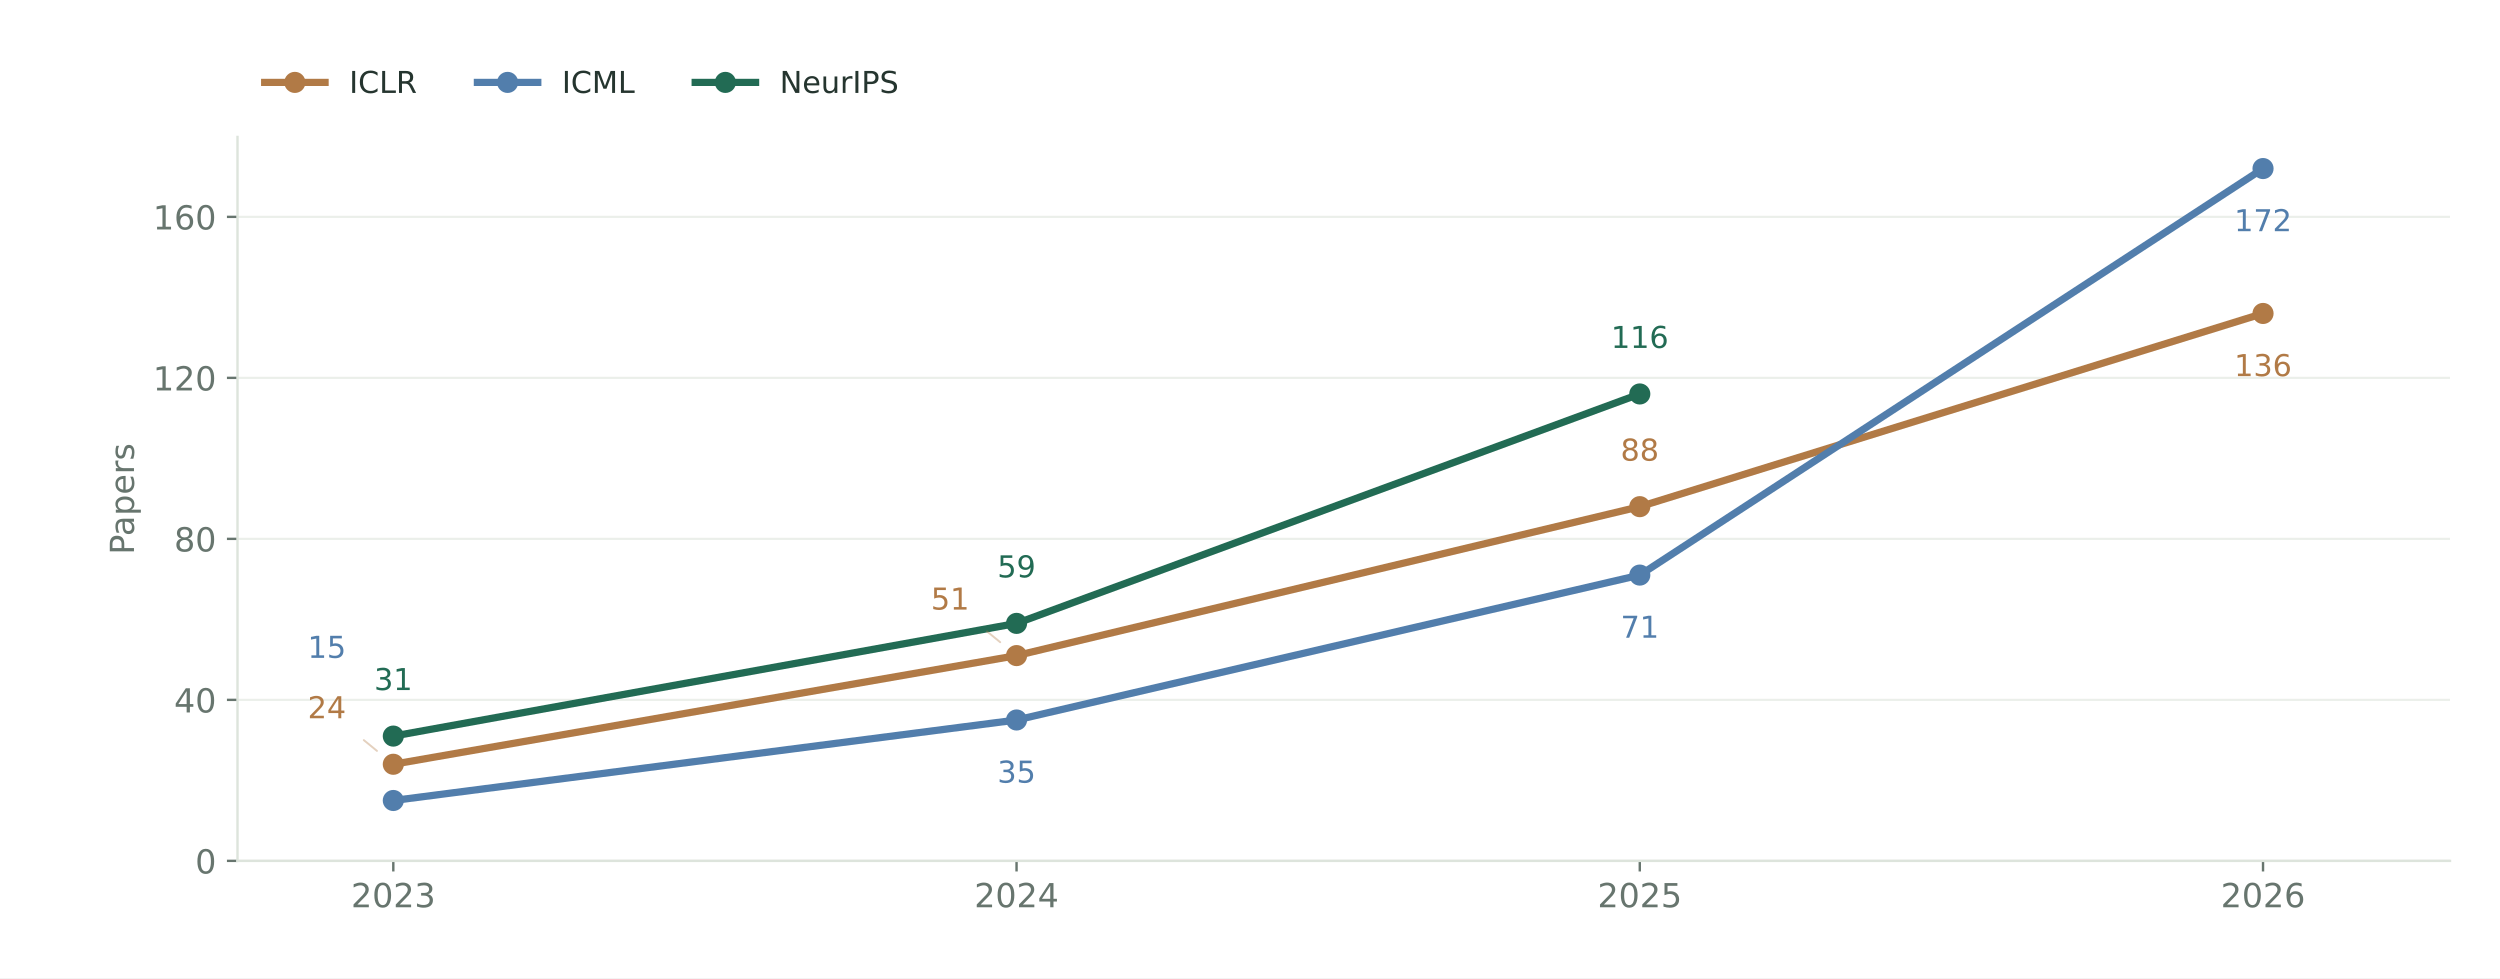
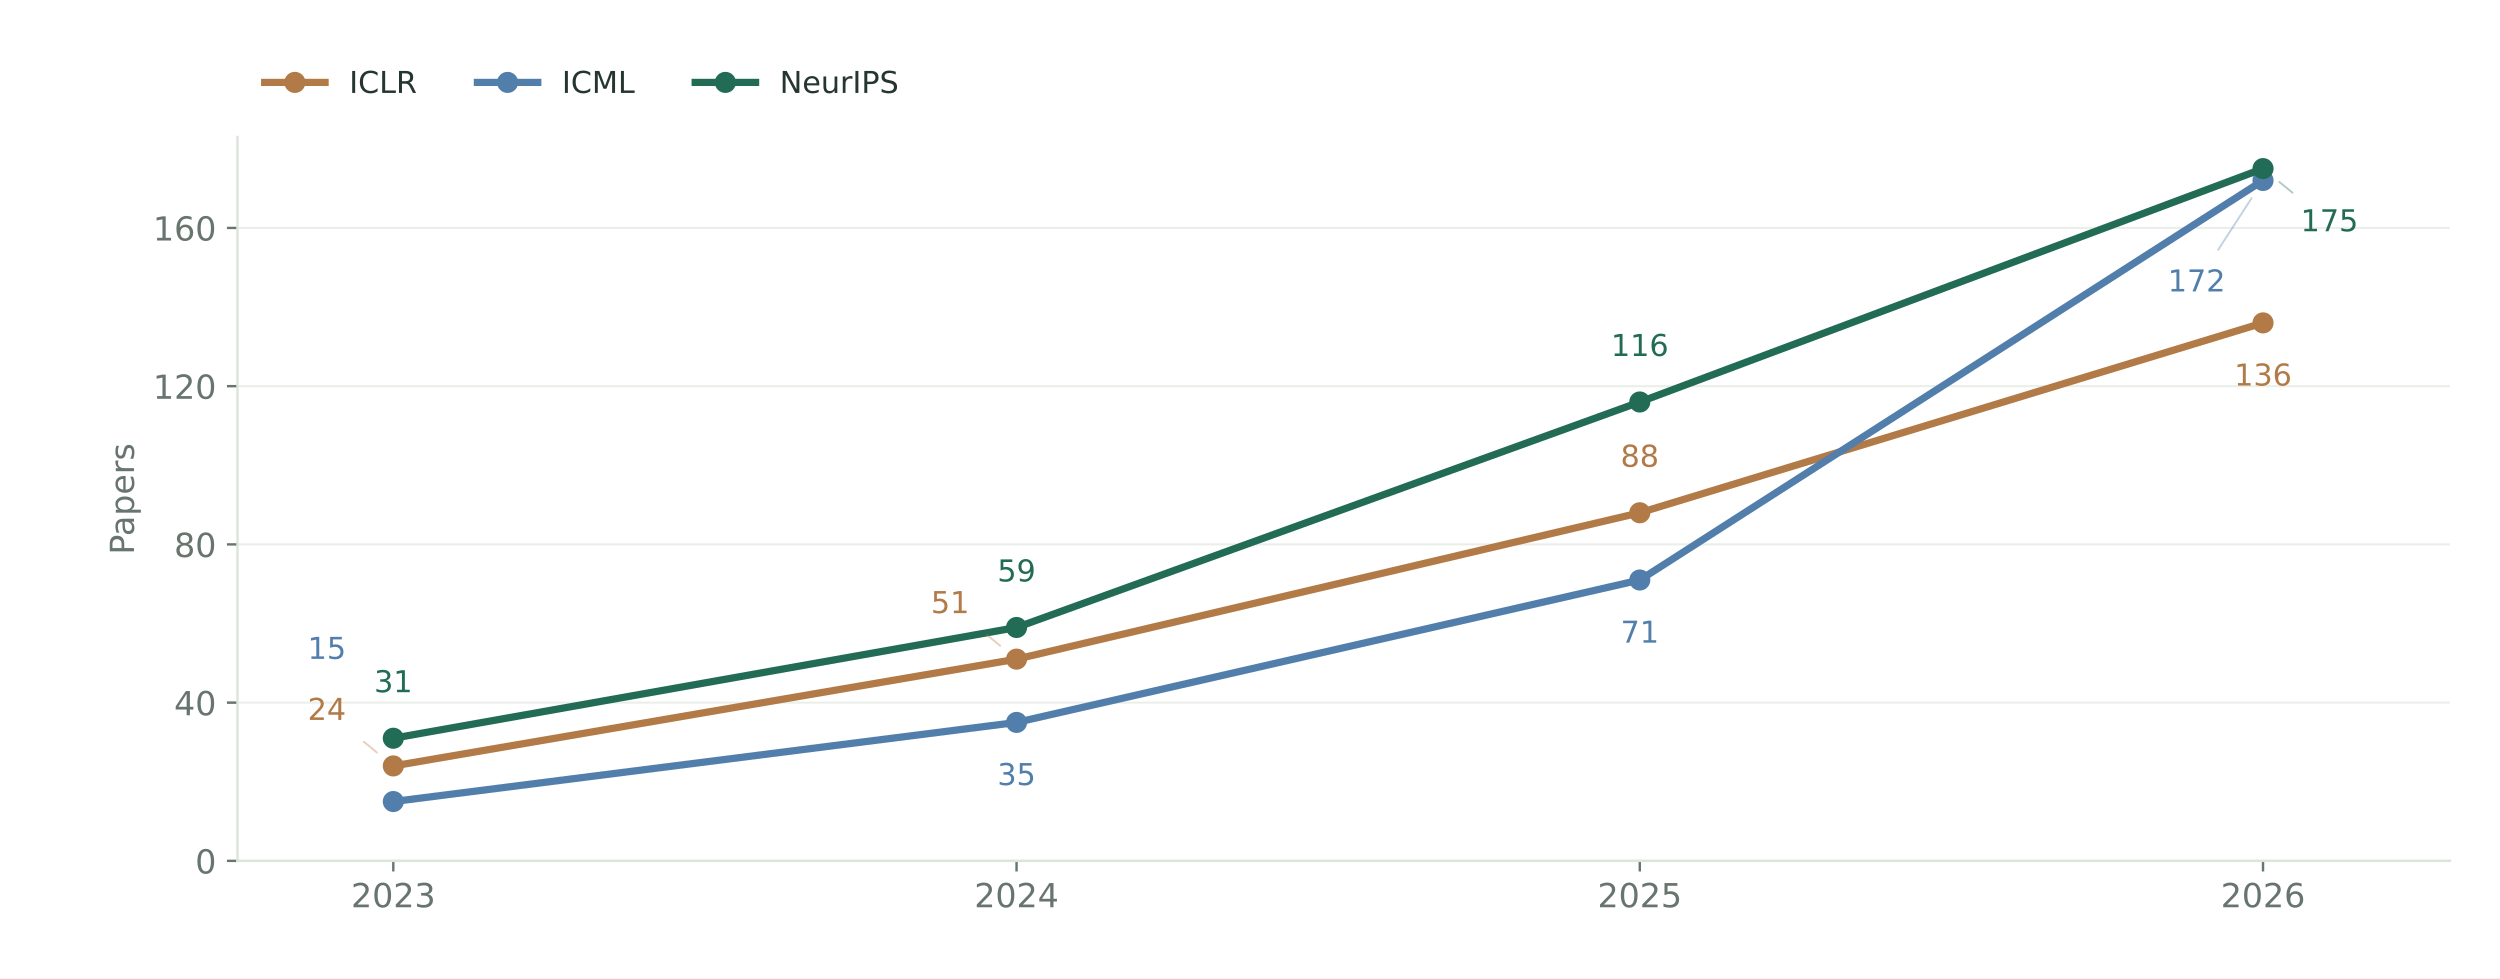
<svg xmlns="http://www.w3.org/2000/svg" xmlns:xlink="http://www.w3.org/1999/xlink" width="828pt" height="324pt" viewBox="0 0 828 324" version="1.1">
  <defs>
    <style type="text/css">*{stroke-linejoin: round; stroke-linecap: butt}</style>
  </defs>
  <g id="figure_1">
    <g id="patch_1">
      <path d="M 0 324  L 828 324  L 828 0  L 0 0  z " style="fill: #ffffff" />
    </g>
    <g id="axes_1">
      <g id="patch_2">
        <path d="M 78.66 285.12  L 811.44 285.12  L 811.44 45.36  L 78.66 45.36  z " style="fill: #ffffff" />
      </g>
      <g id="matplotlib.axis_1">
        <g id="xtick_1">
          <g id="line2d_1">
            <defs>
-               <path id="m73dc991d90" d="M 0 0  L 0 3.5  " style="stroke: #67756e; stroke-width: 0.8" />
+               <path id="m1645f7237a" d="M 0 0  L 0 3.5  " style="stroke: #67756e; stroke-width: 0.8" />
            </defs>
            <g>
-               <use xlink:href="#m73dc991d90" x="130.264" y="285.12" style="fill: #67756e; stroke: #67756e; stroke-width: 0.8" />
+               <use xlink:href="#m1645f7237a" x="130.264" y="285.12" style="fill: #67756e; stroke: #67756e; stroke-width: 0.8" />
            </g>
          </g>
          <g id="text_1">
            <text style="font-size: 11px; font-family: 'DejaVu Sans'; text-anchor: middle; fill: #67756e" x="130.264" y="300.478" transform="rotate(-0 130.2642 300.4783)">2023</text>
          </g>
        </g>
        <g id="xtick_2">
          <g id="line2d_2">
            <g>
-               <use xlink:href="#m73dc991d90" x="336.681" y="285.12" style="fill: #67756e; stroke: #67756e; stroke-width: 0.8" />
+               <use xlink:href="#m1645f7237a" x="336.681" y="285.12" style="fill: #67756e; stroke: #67756e; stroke-width: 0.8" />
            </g>
          </g>
          <g id="text_2">
            <text style="font-size: 11px; font-family: 'DejaVu Sans'; text-anchor: middle; fill: #67756e" x="336.681" y="300.478" transform="rotate(-0 336.6811 300.4783)">2024</text>
          </g>
        </g>
        <g id="xtick_3">
          <g id="line2d_3">
            <g>
-               <use xlink:href="#m73dc991d90" x="543.098" y="285.12" style="fill: #67756e; stroke: #67756e; stroke-width: 0.8" />
+               <use xlink:href="#m1645f7237a" x="543.098" y="285.12" style="fill: #67756e; stroke: #67756e; stroke-width: 0.8" />
            </g>
          </g>
          <g id="text_3">
            <text style="font-size: 11px; font-family: 'DejaVu Sans'; text-anchor: middle; fill: #67756e" x="543.098" y="300.478" transform="rotate(-0 543.098 300.4783)">2025</text>
          </g>
        </g>
        <g id="xtick_4">
          <g id="line2d_4">
            <g>
-               <use xlink:href="#m73dc991d90" x="749.515" y="285.12" style="fill: #67756e; stroke: #67756e; stroke-width: 0.8" />
+               <use xlink:href="#m1645f7237a" x="749.515" y="285.12" style="fill: #67756e; stroke: #67756e; stroke-width: 0.8" />
            </g>
          </g>
          <g id="text_4">
            <text style="font-size: 11px; font-family: 'DejaVu Sans'; text-anchor: middle; fill: #67756e" x="749.515" y="300.478" transform="rotate(-0 749.5149 300.4783)">2026</text>
          </g>
        </g>
      </g>
      <g id="matplotlib.axis_2">
        <g id="ytick_1">
          <g id="line2d_5">
-             <path d="M 78.66 285.12  L 811.44 285.12  " clip-path="url(#pee6edea2b7)" style="fill: none; stroke: #dde4dc; stroke-opacity: 0.6; stroke-width: 0.7; stroke-linecap: square" />
+             <path d="M 78.66 285.12  L 811.44 285.12  " clip-path="url(#p1ae5faea4f)" style="fill: none; stroke: #dde4dc; stroke-opacity: 0.6; stroke-width: 0.7; stroke-linecap: square" />
          </g>
          <g id="line2d_6">
            <defs>
-               <path id="m52084610a7" d="M 0 0  L -3.5 0  " style="stroke: #67756e; stroke-width: 0.8" />
+               <path id="m2bfeeb681c" d="M 0 0  L -3.5 0  " style="stroke: #67756e; stroke-width: 0.8" />
            </defs>
            <g>
-               <use xlink:href="#m52084610a7" x="78.66" y="285.12" style="fill: #67756e; stroke: #67756e; stroke-width: 0.8" />
+               <use xlink:href="#m2bfeeb681c" x="78.66" y="285.12" style="fill: #67756e; stroke: #67756e; stroke-width: 0.8" />
            </g>
          </g>
          <g id="text_5">
            <text style="font-size: 11px; font-family: 'DejaVu Sans'; text-anchor: end; fill: #67756e" x="71.66" y="289.299" transform="rotate(-0 71.66 289.2991)">0</text>
          </g>
        </g>
        <g id="ytick_2">
          <g id="line2d_7">
-             <path d="M 78.66 231.796  L 811.44 231.796  " clip-path="url(#pee6edea2b7)" style="fill: none; stroke: #dde4dc; stroke-opacity: 0.6; stroke-width: 0.7; stroke-linecap: square" />
+             <path d="M 78.66 232.713  L 811.44 232.713  " clip-path="url(#p1ae5faea4f)" style="fill: none; stroke: #dde4dc; stroke-opacity: 0.6; stroke-width: 0.7; stroke-linecap: square" />
          </g>
          <g id="line2d_8">
            <g>
-               <use xlink:href="#m52084610a7" x="78.66" y="231.796" style="fill: #67756e; stroke: #67756e; stroke-width: 0.8" />
+               <use xlink:href="#m2bfeeb681c" x="78.66" y="232.713" style="fill: #67756e; stroke: #67756e; stroke-width: 0.8" />
            </g>
          </g>
          <g id="text_6">
-             <text style="font-size: 11px; font-family: 'DejaVu Sans'; text-anchor: end; fill: #67756e" x="71.66" y="235.975" transform="rotate(-0 71.66 235.9747)">40</text>
+             <text style="font-size: 11px; font-family: 'DejaVu Sans'; text-anchor: end; fill: #67756e" x="71.66" y="236.893" transform="rotate(-0 71.66 236.8926)">40</text>
          </g>
        </g>
        <g id="ytick_3">
          <g id="line2d_9">
-             <path d="M 78.66 178.471  L 811.44 178.471  " clip-path="url(#pee6edea2b7)" style="fill: none; stroke: #dde4dc; stroke-opacity: 0.6; stroke-width: 0.7; stroke-linecap: square" />
+             <path d="M 78.66 180.307  L 811.44 180.307  " clip-path="url(#p1ae5faea4f)" style="fill: none; stroke: #dde4dc; stroke-opacity: 0.6; stroke-width: 0.7; stroke-linecap: square" />
          </g>
          <g id="line2d_10">
            <g>
-               <use xlink:href="#m52084610a7" x="78.66" y="178.471" style="fill: #67756e; stroke: #67756e; stroke-width: 0.8" />
+               <use xlink:href="#m2bfeeb681c" x="78.66" y="180.307" style="fill: #67756e; stroke: #67756e; stroke-width: 0.8" />
            </g>
          </g>
          <g id="text_7">
-             <text style="font-size: 11px; font-family: 'DejaVu Sans'; text-anchor: end; fill: #67756e" x="71.66" y="182.65" transform="rotate(-0 71.66 182.6503)">80</text>
+             <text style="font-size: 11px; font-family: 'DejaVu Sans'; text-anchor: end; fill: #67756e" x="71.66" y="184.486" transform="rotate(-0 71.66 184.486)">80</text>
          </g>
        </g>
        <g id="ytick_4">
          <g id="line2d_11">
-             <path d="M 78.66 125.147  L 811.44 125.147  " clip-path="url(#pee6edea2b7)" style="fill: none; stroke: #dde4dc; stroke-opacity: 0.6; stroke-width: 0.7; stroke-linecap: square" />
+             <path d="M 78.66 127.9  L 811.44 127.9  " clip-path="url(#p1ae5faea4f)" style="fill: none; stroke: #dde4dc; stroke-opacity: 0.6; stroke-width: 0.7; stroke-linecap: square" />
          </g>
          <g id="line2d_12">
            <g>
-               <use xlink:href="#m52084610a7" x="78.66" y="125.147" style="fill: #67756e; stroke: #67756e; stroke-width: 0.8" />
+               <use xlink:href="#m2bfeeb681c" x="78.66" y="127.9" style="fill: #67756e; stroke: #67756e; stroke-width: 0.8" />
            </g>
          </g>
          <g id="text_8">
-             <text style="font-size: 11px; font-family: 'DejaVu Sans'; text-anchor: end; fill: #67756e" x="71.66" y="129.326" transform="rotate(-0 71.66 129.3258)">120</text>
+             <text style="font-size: 11px; font-family: 'DejaVu Sans'; text-anchor: end; fill: #67756e" x="71.66" y="132.079" transform="rotate(-0 71.66 132.0795)">120</text>
          </g>
        </g>
        <g id="ytick_5">
          <g id="line2d_13">
-             <path d="M 78.66 71.822  L 811.44 71.822  " clip-path="url(#pee6edea2b7)" style="fill: none; stroke: #dde4dc; stroke-opacity: 0.6; stroke-width: 0.7; stroke-linecap: square" />
+             <path d="M 78.66 75.494  L 811.44 75.494  " clip-path="url(#p1ae5faea4f)" style="fill: none; stroke: #dde4dc; stroke-opacity: 0.6; stroke-width: 0.7; stroke-linecap: square" />
          </g>
          <g id="line2d_14">
            <g>
-               <use xlink:href="#m52084610a7" x="78.66" y="71.822" style="fill: #67756e; stroke: #67756e; stroke-width: 0.8" />
+               <use xlink:href="#m2bfeeb681c" x="78.66" y="75.494" style="fill: #67756e; stroke: #67756e; stroke-width: 0.8" />
            </g>
          </g>
          <g id="text_9">
-             <text style="font-size: 11px; font-family: 'DejaVu Sans'; text-anchor: end; fill: #67756e" x="71.66" y="76.001" transform="rotate(-0 71.66 76.00139)">160</text>
+             <text style="font-size: 11px; font-family: 'DejaVu Sans'; text-anchor: end; fill: #67756e" x="71.66" y="79.673" transform="rotate(-0 71.66 79.67291)">160</text>
          </g>
        </g>
        <g id="text_10">
          <text style="font-size: 11px; font-family: 'DejaVu Sans'; text-anchor: middle; fill: #67756e" x="44.376" y="165.24" transform="rotate(-90 44.37609 165.24)">Papers</text>
        </g>
      </g>
      <g id="line2d_15">
-         <path d="M 130.264 253.125  L 336.681 217.131  L 543.098 167.806  L 749.515 103.817  " clip-path="url(#pee6edea2b7)" style="fill: none; stroke: #b17a46; stroke-width: 2.4; stroke-linecap: square" />
+         <path d="M 130.264 253.676  L 336.681 218.302  L 543.098 169.826  L 749.515 106.938  " clip-path="url(#p1ae5faea4f)" style="fill: none; stroke: #b17a46; stroke-width: 2.4; stroke-linecap: square" />
        <defs>
-           <path id="m3627b9f84e" d="M 0 3  C 0.796 3 1.559 2.684 2.121 2.121  C 2.684 1.559 3 0.796 3 0  C 3 -0.796 2.684 -1.559 2.121 -2.121  C 1.559 -2.684 0.796 -3 0 -3  C -0.796 -3 -1.559 -2.684 -2.121 -2.121  C -2.684 -1.559 -3 -0.796 -3 0  C -3 0.796 -2.684 1.559 -2.121 2.121  C -1.559 2.684 -0.796 3 0 3  z " style="stroke: #b17a46" />
+           <path id="mb15886514d" d="M 0 3  C 0.796 3 1.559 2.684 2.121 2.121  C 2.684 1.559 3 0.796 3 0  C 3 -0.796 2.684 -1.559 2.121 -2.121  C 1.559 -2.684 0.796 -3 0 -3  C -0.796 -3 -1.559 -2.684 -2.121 -2.121  C -2.684 -1.559 -3 -0.796 -3 0  C -3 0.796 -2.684 1.559 -2.121 2.121  C -1.559 2.684 -0.796 3 0 3  z " style="stroke: #b17a46" />
        </defs>
-         <g clip-path="url(#pee6edea2b7)">
-           <use xlink:href="#m3627b9f84e" x="130.264" y="253.125" style="fill: #b17a46; stroke: #b17a46" />
-           <use xlink:href="#m3627b9f84e" x="336.681" y="217.131" style="fill: #b17a46; stroke: #b17a46" />
-           <use xlink:href="#m3627b9f84e" x="543.098" y="167.806" style="fill: #b17a46; stroke: #b17a46" />
-           <use xlink:href="#m3627b9f84e" x="749.515" y="103.817" style="fill: #b17a46; stroke: #b17a46" />
+         <g clip-path="url(#p1ae5faea4f)">
+           <use xlink:href="#mb15886514d" x="130.264" y="253.676" style="fill: #b17a46; stroke: #b17a46" />
+           <use xlink:href="#mb15886514d" x="336.681" y="218.302" style="fill: #b17a46; stroke: #b17a46" />
+           <use xlink:href="#mb15886514d" x="543.098" y="169.826" style="fill: #b17a46; stroke: #b17a46" />
+           <use xlink:href="#mb15886514d" x="749.515" y="106.938" style="fill: #b17a46; stroke: #b17a46" />
        </g>
      </g>
      <g id="line2d_16">
-         <path d="M 130.264 265.123  L 336.681 238.461  L 543.098 190.469  L 749.515 55.825  " clip-path="url(#pee6edea2b7)" style="fill: none; stroke: #527eac; stroke-width: 2.4; stroke-linecap: square" />
+         <path d="M 130.264 265.468  L 336.681 239.264  L 543.098 192.098  L 749.515 59.772  " clip-path="url(#p1ae5faea4f)" style="fill: none; stroke: #527eac; stroke-width: 2.4; stroke-linecap: square" />
        <defs>
-           <path id="mea620799c7" d="M 0 3  C 0.796 3 1.559 2.684 2.121 2.121  C 2.684 1.559 3 0.796 3 0  C 3 -0.796 2.684 -1.559 2.121 -2.121  C 1.559 -2.684 0.796 -3 0 -3  C -0.796 -3 -1.559 -2.684 -2.121 -2.121  C -2.684 -1.559 -3 -0.796 -3 0  C -3 0.796 -2.684 1.559 -2.121 2.121  C -1.559 2.684 -0.796 3 0 3  z " style="stroke: #527eac" />
+           <path id="m63f9e44f8d" d="M 0 3  C 0.796 3 1.559 2.684 2.121 2.121  C 2.684 1.559 3 0.796 3 0  C 3 -0.796 2.684 -1.559 2.121 -2.121  C 1.559 -2.684 0.796 -3 0 -3  C -0.796 -3 -1.559 -2.684 -2.121 -2.121  C -2.684 -1.559 -3 -0.796 -3 0  C -3 0.796 -2.684 1.559 -2.121 2.121  C -1.559 2.684 -0.796 3 0 3  z " style="stroke: #527eac" />
        </defs>
-         <g clip-path="url(#pee6edea2b7)">
-           <use xlink:href="#mea620799c7" x="130.264" y="265.123" style="fill: #527eac; stroke: #527eac" />
-           <use xlink:href="#mea620799c7" x="336.681" y="238.461" style="fill: #527eac; stroke: #527eac" />
-           <use xlink:href="#mea620799c7" x="543.098" y="190.469" style="fill: #527eac; stroke: #527eac" />
-           <use xlink:href="#mea620799c7" x="749.515" y="55.825" style="fill: #527eac; stroke: #527eac" />
+         <g clip-path="url(#p1ae5faea4f)">
+           <use xlink:href="#m63f9e44f8d" x="130.264" y="265.468" style="fill: #527eac; stroke: #527eac" />
+           <use xlink:href="#m63f9e44f8d" x="336.681" y="239.264" style="fill: #527eac; stroke: #527eac" />
+           <use xlink:href="#m63f9e44f8d" x="543.098" y="192.098" style="fill: #527eac; stroke: #527eac" />
+           <use xlink:href="#m63f9e44f8d" x="749.515" y="59.772" style="fill: #527eac; stroke: #527eac" />
        </g>
      </g>
      <g id="line2d_17">
-         <path d="M 130.264 243.794  L 336.681 206.466  L 543.098 130.479  " clip-path="url(#pee6edea2b7)" style="fill: none; stroke: #226b54; stroke-width: 2.4; stroke-linecap: square" />
+         <path d="M 130.264 244.505  L 336.681 207.82  L 543.098 133.141  L 749.515 55.841  " clip-path="url(#p1ae5faea4f)" style="fill: none; stroke: #226b54; stroke-width: 2.4; stroke-linecap: square" />
        <defs>
-           <path id="m8f0d0cadf6" d="M 0 3  C 0.796 3 1.559 2.684 2.121 2.121  C 2.684 1.559 3 0.796 3 0  C 3 -0.796 2.684 -1.559 2.121 -2.121  C 1.559 -2.684 0.796 -3 0 -3  C -0.796 -3 -1.559 -2.684 -2.121 -2.121  C -2.684 -1.559 -3 -0.796 -3 0  C -3 0.796 -2.684 1.559 -2.121 2.121  C -1.559 2.684 -0.796 3 0 3  z " style="stroke: #226b54" />
+           <path id="m2efc95948b" d="M 0 3  C 0.796 3 1.559 2.684 2.121 2.121  C 2.684 1.559 3 0.796 3 0  C 3 -0.796 2.684 -1.559 2.121 -2.121  C 1.559 -2.684 0.796 -3 0 -3  C -0.796 -3 -1.559 -2.684 -2.121 -2.121  C -2.684 -1.559 -3 -0.796 -3 0  C -3 0.796 -2.684 1.559 -2.121 2.121  C -1.559 2.684 -0.796 3 0 3  z " style="stroke: #226b54" />
        </defs>
-         <g clip-path="url(#pee6edea2b7)">
-           <use xlink:href="#m8f0d0cadf6" x="130.264" y="243.794" style="fill: #226b54; stroke: #226b54" />
-           <use xlink:href="#m8f0d0cadf6" x="336.681" y="206.466" style="fill: #226b54; stroke: #226b54" />
-           <use xlink:href="#m8f0d0cadf6" x="543.098" y="130.479" style="fill: #226b54; stroke: #226b54" />
+         <g clip-path="url(#p1ae5faea4f)">
+           <use xlink:href="#m2efc95948b" x="130.264" y="244.505" style="fill: #226b54; stroke: #226b54" />
+           <use xlink:href="#m2efc95948b" x="336.681" y="207.82" style="fill: #226b54; stroke: #226b54" />
+           <use xlink:href="#m2efc95948b" x="543.098" y="133.141" style="fill: #226b54; stroke: #226b54" />
+           <use xlink:href="#m2efc95948b" x="749.515" y="55.841" style="fill: #226b54; stroke: #226b54" />
        </g>
      </g>
      <g id="patch_3">
        <path d="M 78.66 285.12  L 78.66 45.36  " style="fill: none; stroke: #dde4dc; stroke-width: 0.8; stroke-linejoin: miter; stroke-linecap: square" />
      </g>
      <g id="patch_4">
        <path d="M 78.66 285.12  L 811.44 285.12  " style="fill: none; stroke: #dde4dc; stroke-width: 0.8; stroke-linejoin: miter; stroke-linecap: square" />
      </g>
      <g id="text_11">
-         <text style="font-size: 10px; font-family: 'DejaVu Sans'; text-anchor: middle; fill: #226b54" x="130.264" y="228.553" transform="rotate(-0 130.2642 228.5529)">31</text>
+         <text style="font-size: 10px; font-family: 'DejaVu Sans'; text-anchor: middle; fill: #226b54" x="130.264" y="229.264" transform="rotate(-0 130.2642 229.2643)">31</text>
      </g>
      <g id="patch_5">
-         <path d="M 120.497 245.134  Q 122.671 246.912 124.844 248.691  " style="fill: none; opacity: 0.35; stroke: #b17a46; stroke-width: 0.65; stroke-linecap: round" />
+         <path d="M 120.497 245.685  Q 122.671 247.463 124.844 249.241  " style="fill: none; opacity: 0.35; stroke: #b17a46; stroke-width: 0.65; stroke-linecap: round" />
      </g>
      <g id="text_12">
-         <text style="font-size: 10px; font-family: 'DejaVu Sans'; text-anchor: middle; fill: #b17a46" x="108.264" y="237.885" transform="rotate(-0 108.2642 237.8847)">24</text>
+         <text style="font-size: 10px; font-family: 'DejaVu Sans'; text-anchor: middle; fill: #b17a46" x="108.264" y="238.435" transform="rotate(-0 108.2642 238.4354)">24</text>
      </g>
      <g id="text_13">
-         <text style="font-size: 10px; font-family: 'DejaVu Sans'; text-anchor: middle; fill: #527eac" x="108.264" y="217.883" transform="rotate(-0 108.2642 217.8827)">15</text>
+         <text style="font-size: 10px; font-family: 'DejaVu Sans'; text-anchor: middle; fill: #527eac" x="108.264" y="218.227" transform="rotate(-0 108.2642 218.2269)">15</text>
      </g>
      <g id="text_14">
-         <text style="font-size: 10px; font-family: 'DejaVu Sans'; text-anchor: middle; fill: #226b54" x="336.681" y="191.226" transform="rotate(-0 336.6811 191.2258)">59</text>
+         <text style="font-size: 10px; font-family: 'DejaVu Sans'; text-anchor: middle; fill: #226b54" x="336.681" y="192.58" transform="rotate(-0 336.6811 192.5797)">59</text>
      </g>
      <g id="patch_6">
-         <path d="M 326.914 209.14  Q 329.088 210.918 331.261 212.697  " style="fill: none; opacity: 0.35; stroke: #b17a46; stroke-width: 0.65; stroke-linecap: round" />
+         <path d="M 326.914 210.31  Q 329.088 212.089 331.261 213.867  " style="fill: none; opacity: 0.35; stroke: #b17a46; stroke-width: 0.65; stroke-linecap: round" />
      </g>
      <g id="text_15">
-         <text style="font-size: 10px; font-family: 'DejaVu Sans'; text-anchor: middle; fill: #b17a46" x="314.681" y="201.891" transform="rotate(-0 314.6811 201.8907)">51</text>
+         <text style="font-size: 10px; font-family: 'DejaVu Sans'; text-anchor: middle; fill: #b17a46" x="314.681" y="203.061" transform="rotate(-0 314.6811 203.061)">51</text>
      </g>
      <g id="text_16">
-         <text style="font-size: 10px; font-family: 'DejaVu Sans'; text-anchor: middle; fill: #527eac" x="336.681" y="259.22" transform="rotate(-0 336.6811 259.2205)">35</text>
+         <text style="font-size: 10px; font-family: 'DejaVu Sans'; text-anchor: middle; fill: #527eac" x="336.681" y="260.024" transform="rotate(-0 336.6811 260.0236)">35</text>
      </g>
      <g id="text_17">
-         <text style="font-size: 10px; font-family: 'DejaVu Sans'; text-anchor: middle; fill: #226b54" x="543.098" y="115.239" transform="rotate(-0 543.098 115.2385)">116</text>
+         <text style="font-size: 10px; font-family: 'DejaVu Sans'; text-anchor: middle; fill: #226b54" x="543.098" y="117.9" transform="rotate(-0 543.098 117.9004)">116</text>
      </g>
      <g id="text_18">
-         <text style="font-size: 10px; font-family: 'DejaVu Sans'; text-anchor: middle; fill: #b17a46" x="543.098" y="152.566" transform="rotate(-0 543.098 152.5656)">88</text>
+         <text style="font-size: 10px; font-family: 'DejaVu Sans'; text-anchor: middle; fill: #b17a46" x="543.098" y="154.585" transform="rotate(-0 543.098 154.5849)">88</text>
      </g>
      <g id="text_19">
-         <text style="font-size: 10px; font-family: 'DejaVu Sans'; text-anchor: middle; fill: #527eac" x="543.098" y="211.228" transform="rotate(-0 543.098 211.2285)">71</text>
+         <text style="font-size: 10px; font-family: 'DejaVu Sans'; text-anchor: middle; fill: #527eac" x="543.098" y="212.858" transform="rotate(-0 543.098 212.8577)">71</text>
+       </g>
+       <g id="patch_7">
+         <path d="M 759.282 63.833  Q 757.108 62.054 754.935 60.276  " style="fill: none; opacity: 0.35; stroke: #226b54; stroke-width: 0.65; stroke-linecap: round" />
      </g>
      <g id="text_20">
-         <text style="font-size: 10px; font-family: 'DejaVu Sans'; text-anchor: middle; fill: #527eac" x="749.515" y="76.584" transform="rotate(-0 749.5149 76.5843)">172</text>
+         <text style="font-size: 10px; font-family: 'DejaVu Sans'; text-anchor: middle; fill: #226b54" x="771.515" y="76.601" transform="rotate(-0 771.5149 76.60069)">175</text>
+       </g>
+       <g id="patch_8">
+         <path d="M 734.652 82.741  Q 740.183 74.194 745.714 65.646  " style="fill: none; opacity: 0.35; stroke: #527eac; stroke-width: 0.65; stroke-linecap: round" />
      </g>
      <g id="text_21">
-         <text style="font-size: 10px; font-family: 'DejaVu Sans'; text-anchor: middle; fill: #b17a46" x="749.515" y="124.576" transform="rotate(-0 749.5149 124.5763)">136</text>
+         <text style="font-size: 10px; font-family: 'DejaVu Sans'; text-anchor: middle; fill: #527eac" x="727.515" y="96.531" transform="rotate(-0 727.5149 96.53118)">172</text>
+       </g>
+       <g id="text_22">
+         <text style="font-size: 10px; font-family: 'DejaVu Sans'; text-anchor: middle; fill: #b17a46" x="749.515" y="127.697" transform="rotate(-0 749.5149 127.6971)">136</text>
      </g>
      <g id="legend_1">
        <g id="line2d_18">
          <path d="M 87.66 27.29  L 97.66 27.29  L 107.66 27.29  " style="fill: none; stroke: #b17a46; stroke-width: 2.4; stroke-linecap: square" />
          <g>
-             <use xlink:href="#m3627b9f84e" x="97.66" y="27.29" style="fill: #b17a46; stroke: #b17a46" />
-           </g>
-         </g>
-         <g id="text_22">
+             <use xlink:href="#mb15886514d" x="97.66" y="27.29" style="fill: #b17a46; stroke: #b17a46" />
+           </g>
+         </g>
+         <g id="text_23">
          <text style="font-size: 10px; font-family: 'DejaVu Sans'; text-anchor: start; fill: #25352f" x="115.66" y="30.79" transform="rotate(-0 115.66 30.78964)">ICLR</text>
        </g>
        <g id="line2d_19">
          <path d="M 158.113 27.29  L 168.113 27.29  L 178.113 27.29  " style="fill: none; stroke: #527eac; stroke-width: 2.4; stroke-linecap: square" />
          <g>
-             <use xlink:href="#mea620799c7" x="168.113" y="27.29" style="fill: #527eac; stroke: #527eac" />
-           </g>
-         </g>
-         <g id="text_23">
+             <use xlink:href="#m63f9e44f8d" x="168.113" y="27.29" style="fill: #527eac; stroke: #527eac" />
+           </g>
+         </g>
+         <g id="text_24">
          <text style="font-size: 10px; font-family: 'DejaVu Sans'; text-anchor: start; fill: #25352f" x="186.113" y="30.79" transform="rotate(-0 186.1131 30.78964)">ICML</text>
        </g>
        <g id="line2d_20">
          <path d="M 230.246 27.29  L 240.246 27.29  L 250.246 27.29  " style="fill: none; stroke: #226b54; stroke-width: 2.4; stroke-linecap: square" />
          <g>
-             <use xlink:href="#m8f0d0cadf6" x="240.246" y="27.29" style="fill: #226b54; stroke: #226b54" />
-           </g>
-         </g>
-         <g id="text_24">
+             <use xlink:href="#m2efc95948b" x="240.246" y="27.29" style="fill: #226b54; stroke: #226b54" />
+           </g>
+         </g>
+         <g id="text_25">
          <text style="font-size: 10px; font-family: 'DejaVu Sans'; text-anchor: start; fill: #25352f" x="258.246" y="30.79" transform="rotate(-0 258.2459 30.78964)">NeurIPS</text>
        </g>
      </g>
    </g>
  </g>
  <defs>
-     <clipPath id="pee6edea2b7">
+     <clipPath id="p1ae5faea4f">
      <rect x="78.66" y="45.36" width="732.78" height="239.76" />
    </clipPath>
  </defs>
</svg>
